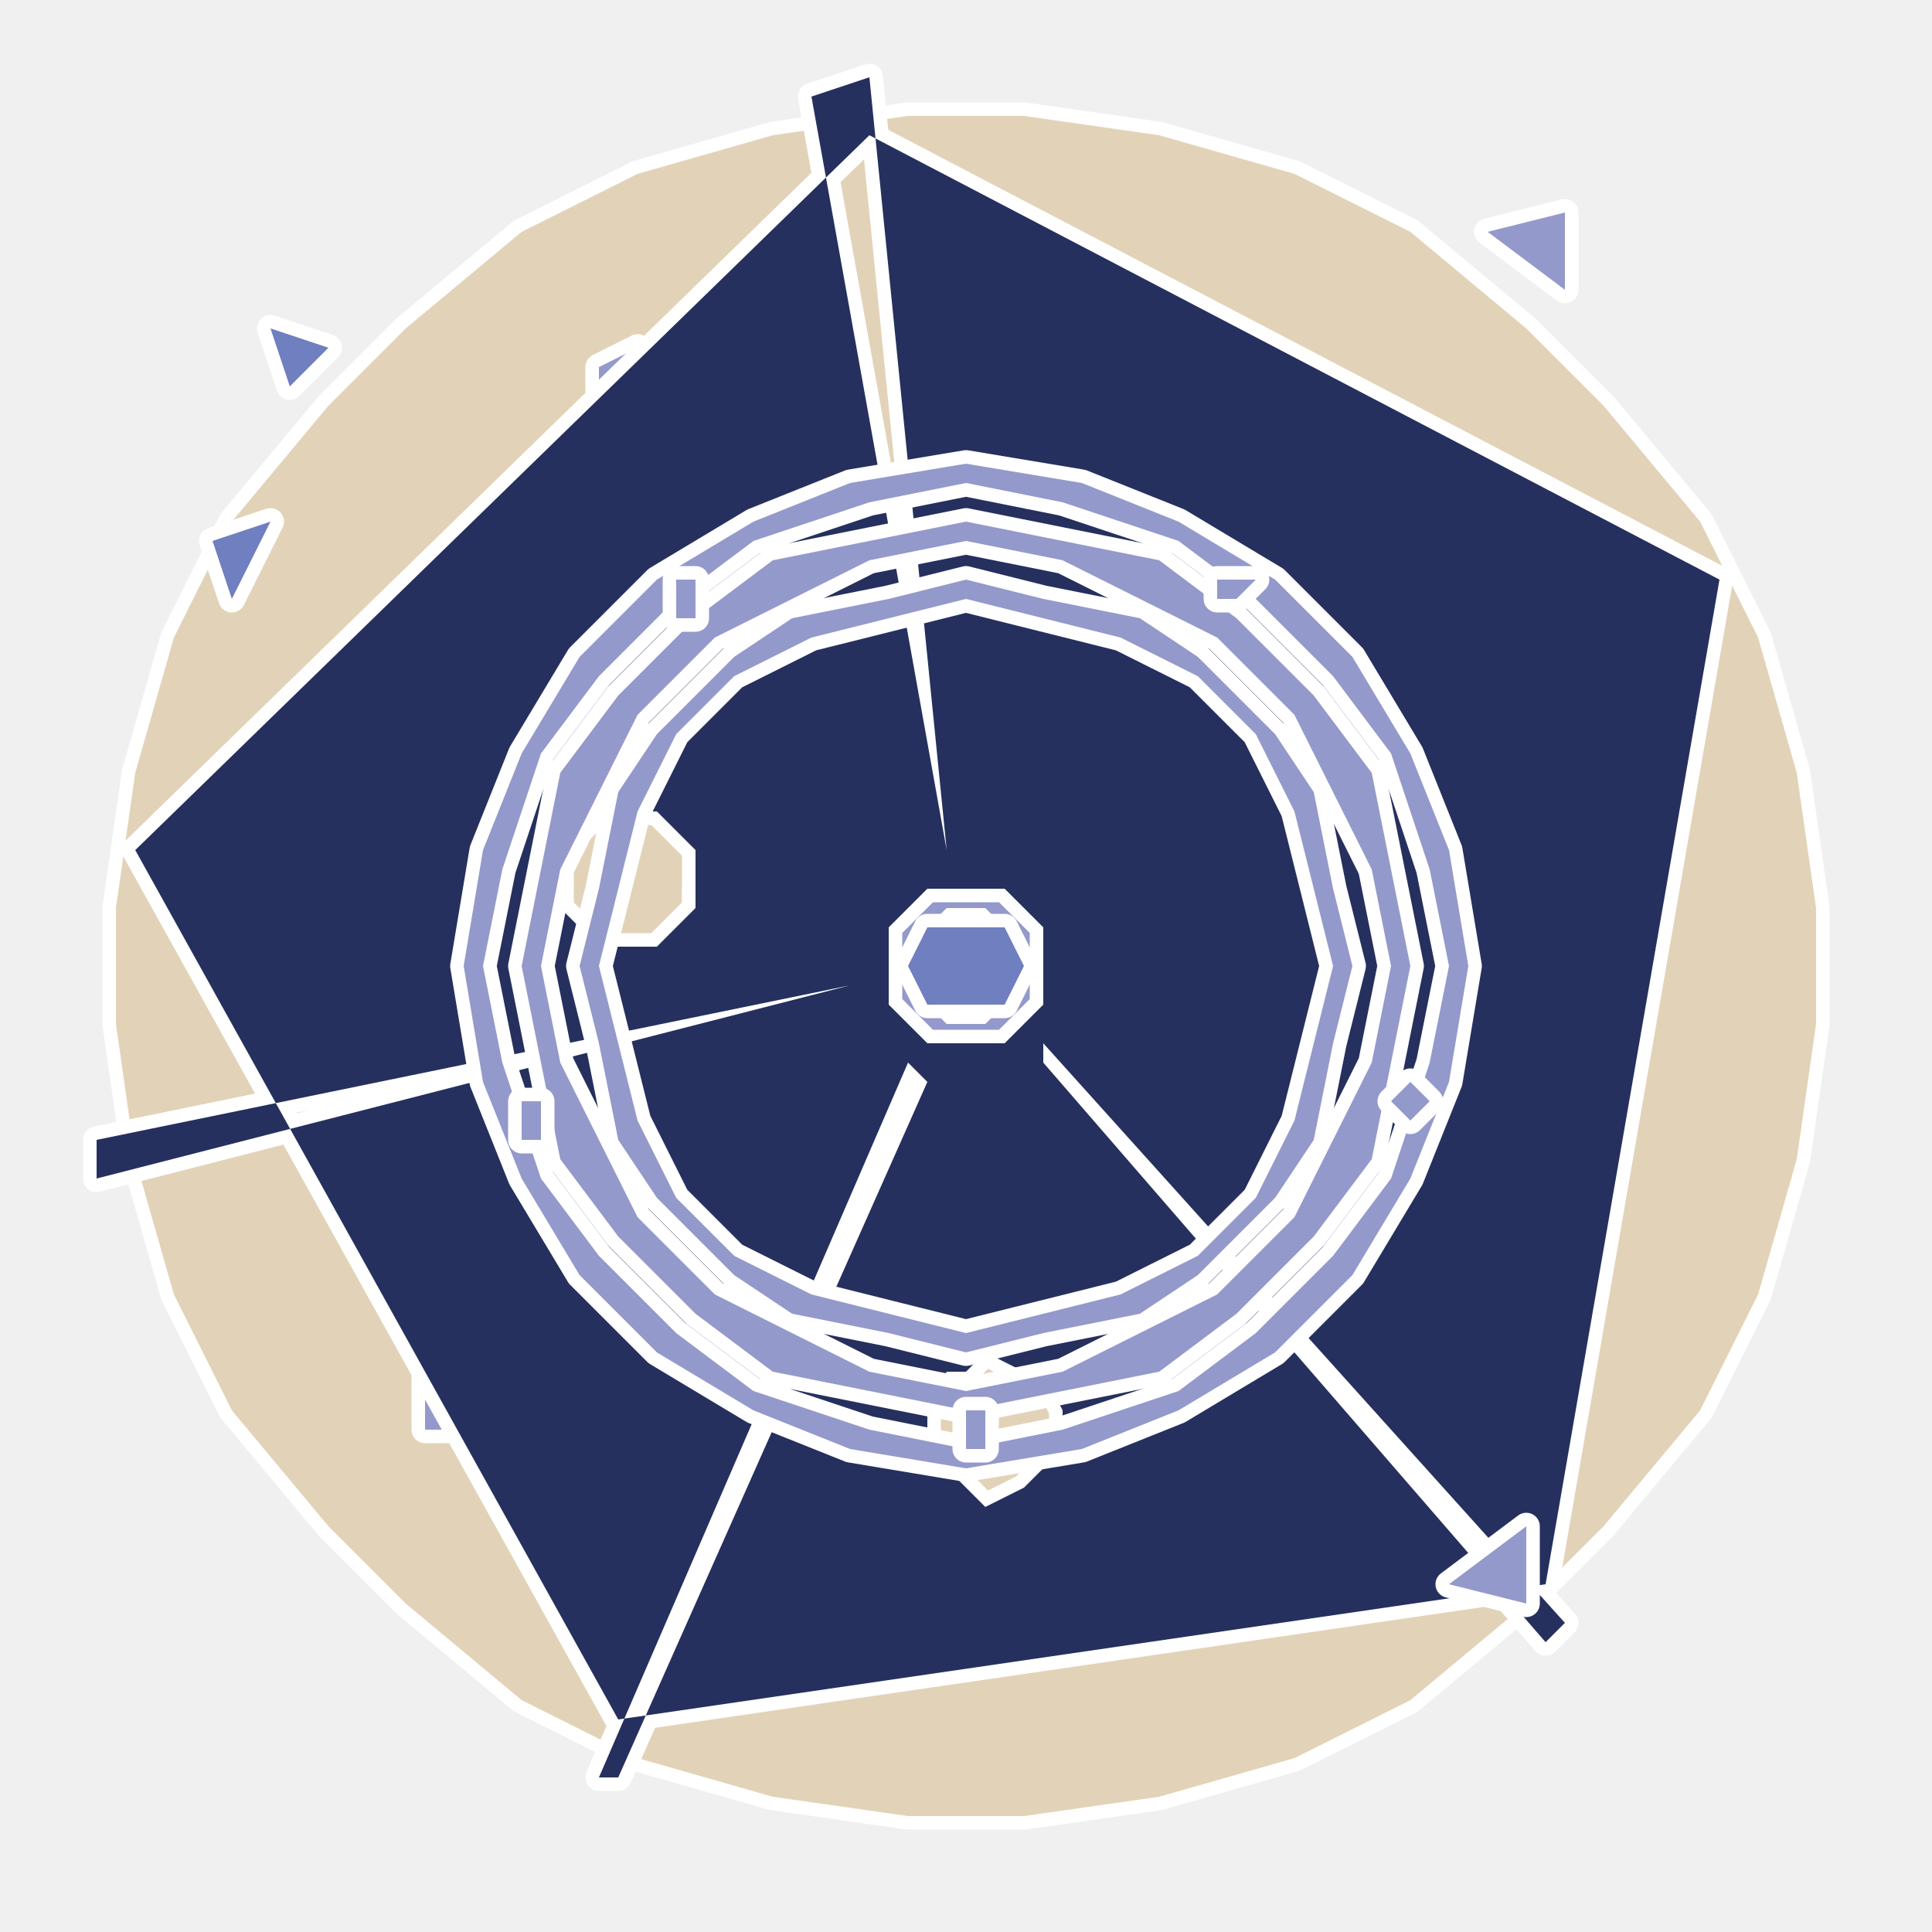
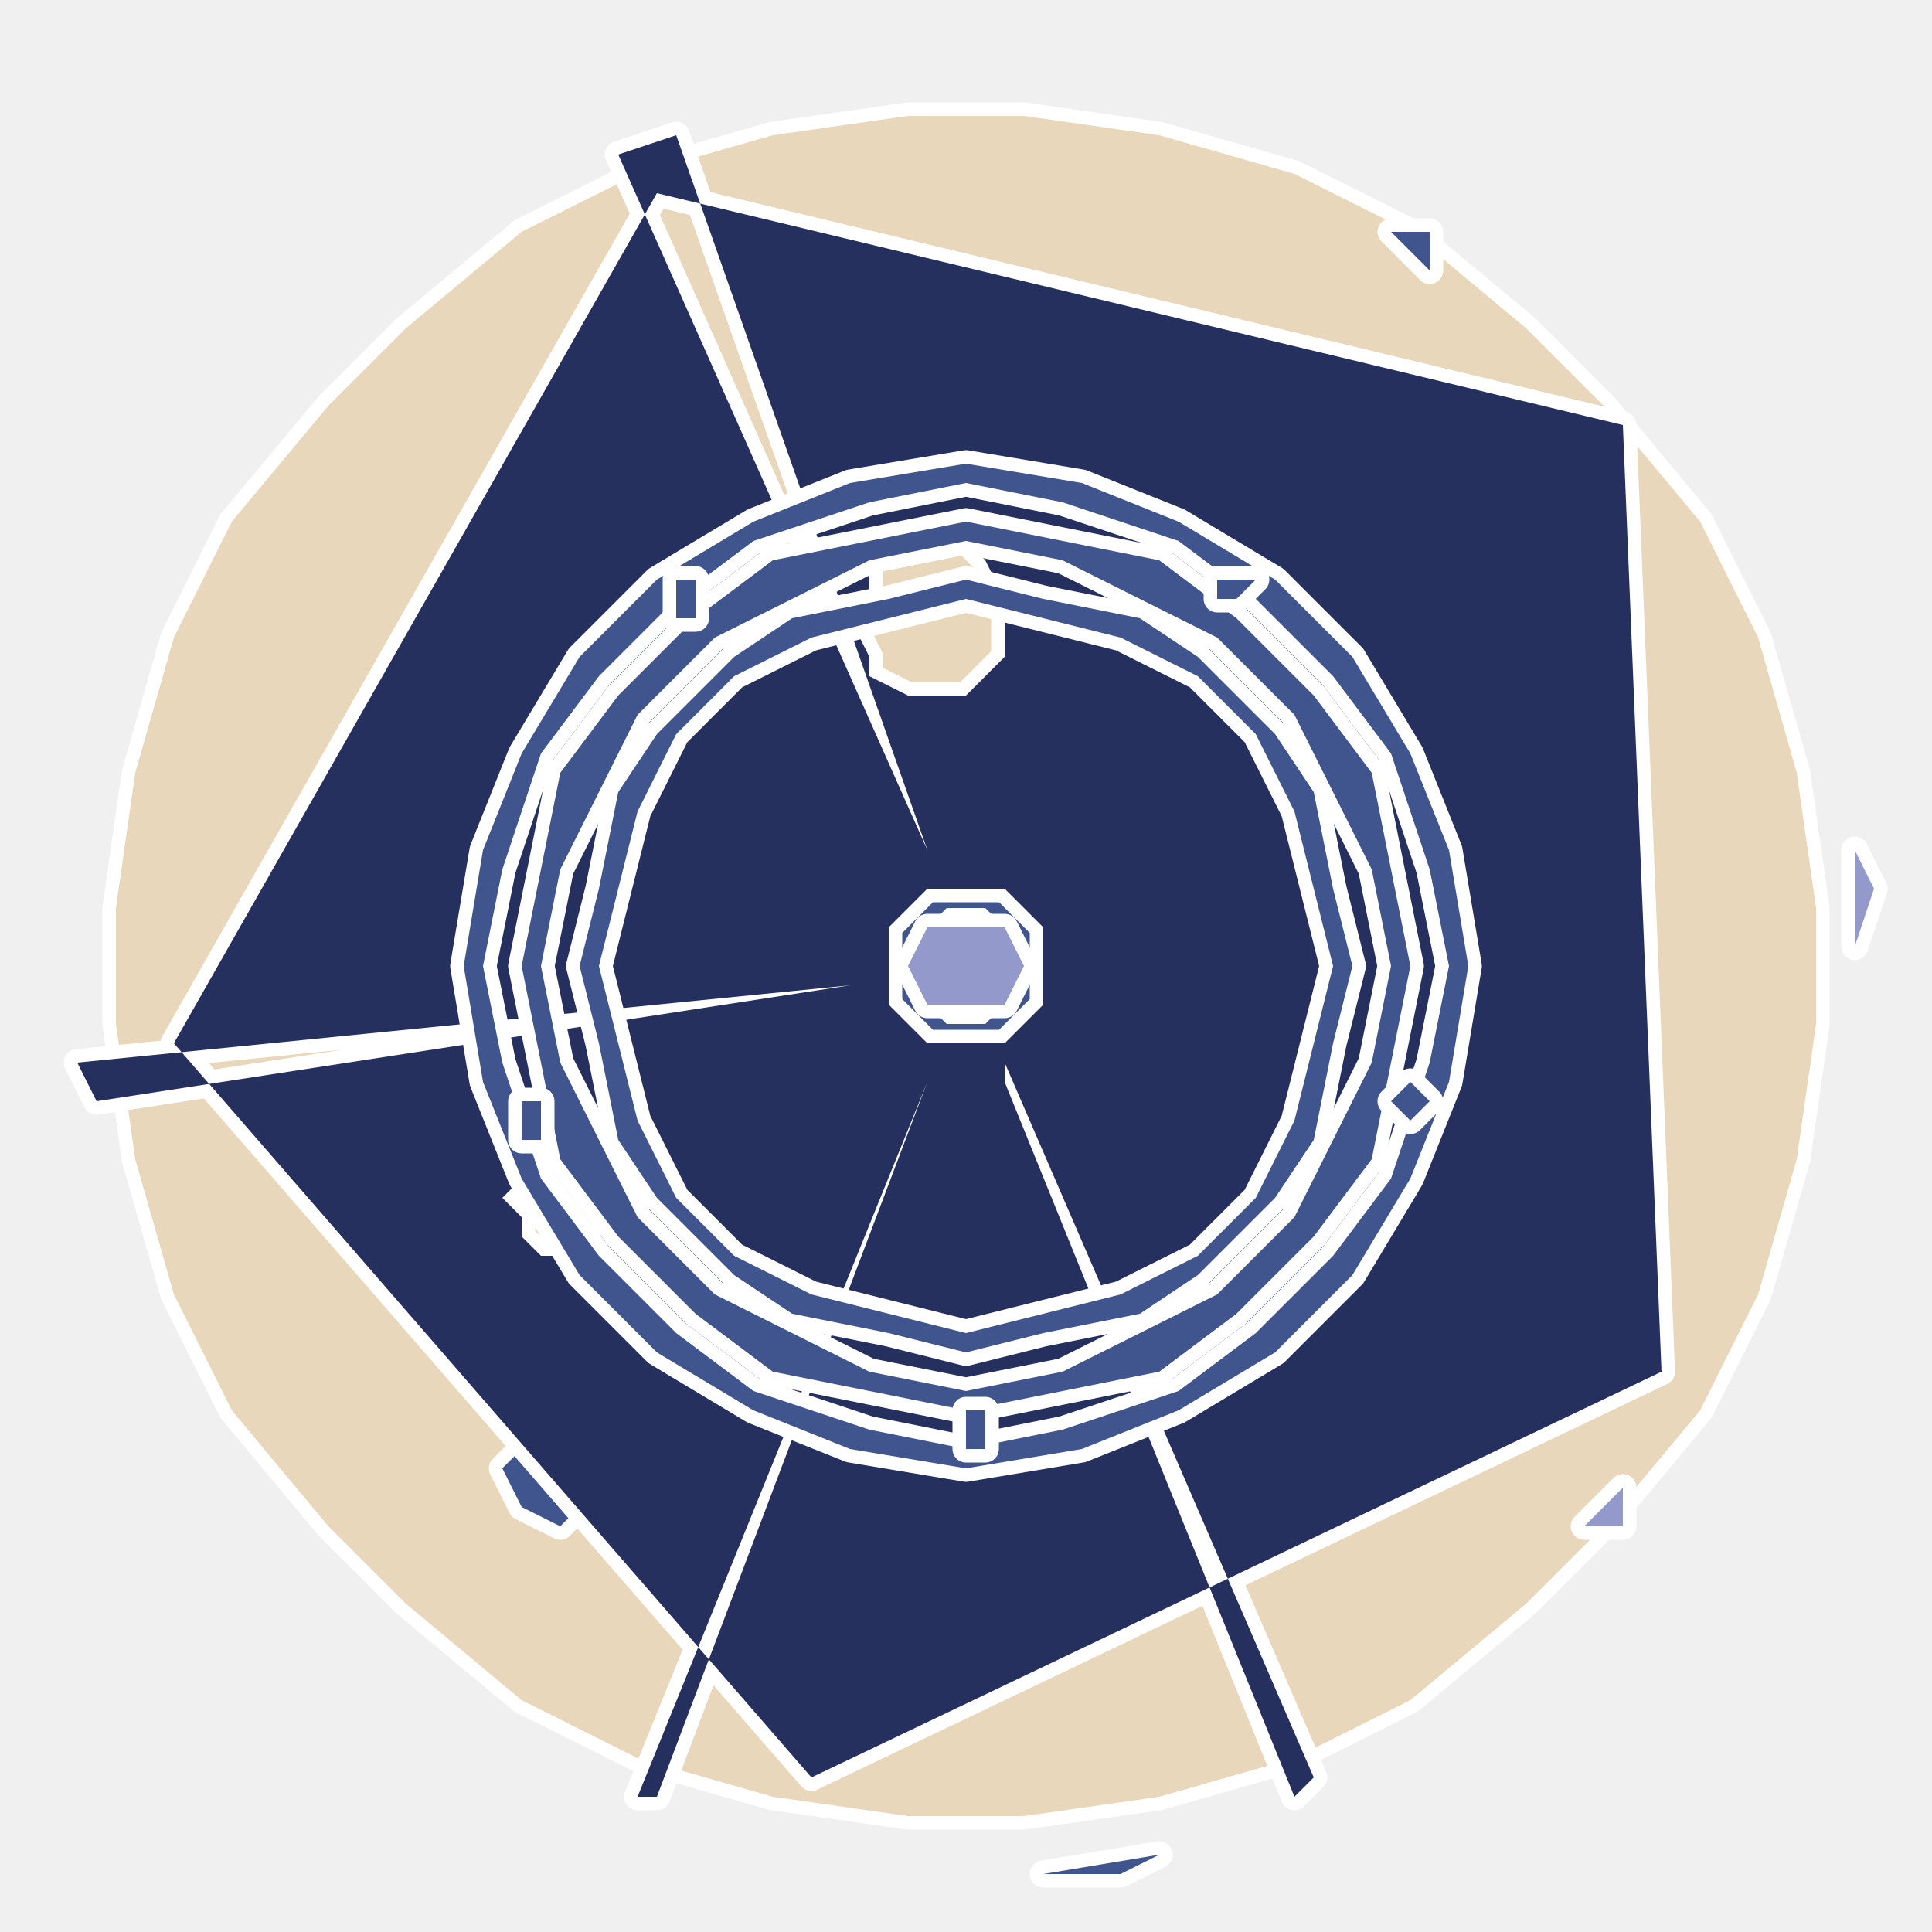
<svg xmlns="http://www.w3.org/2000/svg" viewBox="0 0 100 100" role="img" aria-label="@playform/hook-dsh-convention-suggester - spike-star">
  <style>
		@media (prefers-reduced-motion: no-preference) {
			.hook-dsh-convention-suggester-scene * { transform-box: view-box; transform-origin: 50% 50%; }
- 		.hook-dsh-convention-suggester-counter { animation: hook-dsh-convention-suggester-counter 23s linear -2s infinite; }
+ 		.hook-dsh-convention-suggester-counter { animation: hook-dsh-convention-suggester-counter 21s linear -1s infinite; }
		@keyframes hook-dsh-convention-suggester-counter { to { transform: rotate(-360deg); } }
- 		.hook-dsh-convention-suggester-breathe { animation: hook-dsh-convention-suggester-breathe 8s ease-in-out -2s infinite; }
+ 		.hook-dsh-convention-suggester-breathe { animation: hook-dsh-convention-suggester-breathe 5s ease-in-out -1s infinite; }
		@keyframes hook-dsh-convention-suggester-breathe { 50% { transform: scale(1.06); opacity: 0.85; } }
		.hook-dsh-convention-suggester-fire { animation: hook-dsh-convention-suggester-fire 2.6s ease-in-out infinite; }
		@keyframes hook-dsh-convention-suggester-fire { 0%, 100% { opacity: 0.35; } 50% { opacity: 1; } }
- 		.hook-dsh-convention-suggester-twinkle { animation: hook-dsh-convention-suggester-twinkle 7s ease-in-out -2s infinite; }
+ 		.hook-dsh-convention-suggester-twinkle { animation: hook-dsh-convention-suggester-twinkle 9s ease-in-out -1s infinite; }
		@keyframes hook-dsh-convention-suggester-twinkle { 0%, 100% { transform: scale(0.94); opacity: 0.4; } 50% { transform: scale(1.06); opacity: 1; } }
		}
	</style>
  <defs>
    <path id="hook-dsh-convention-suggester-0" d="M91,67 L88,73 L83,79 L79,83 L73,88 L67,91 L60,93 L53,94 L47,94 L40,93 L33,91 L27,88 L21,83 L17,79 L12,73 L9,67 L7,60 L6,53 L6,47 L7,40 L9,33 L12,27 L17,21 L21,17 L27,12 L33,9 L40,7 L47,6 L53,6 L60,7 L67,9 L73,12 L79,17 L83,21 L88,27 L91,33 L93,40 L94,47 L94,53 L93,60 Z" />
-     <path id="hook-dsh-convention-suggester-1" d="M26,72 L26,74 L24,74 L22,74 L22,72 L22,70 L24,69 L26,70 Z" />
-     <path id="hook-dsh-convention-suggester-2" d="M35,21 L35,22 L33,23 L31,22 L31,21 L31,19 L33,18 L35,19 Z" />
+     <path id="hook-dsh-convention-suggester-1" d="M31,76 L30,78 L29,79 L27,78 L26,76 L27,75 L29,74 L30,75 Z" />
+     <path id="hook-dsh-convention-suggester-2" d="M84,37 L83,38 L81,39 L80,38 L79,37 L80,35 L81,34 L83,35 Z" />
    <path id="hook-dsh-convention-suggester-3" d="M64,50 L64,54 L62,57 L60,60 L57,62 L54,64 L50,64 L46,64 L43,62 L40,60 L38,57 L36,54 L36,50 L36,46 L38,43 L40,40 L43,38 L46,36 L50,36 L54,36 L57,38 L60,40 L62,43 L64,46 Z M62,50 L61,53 L60,56 L58,58 L56,60 L53,61 L50,62 L47,61 L44,60 L42,58 L40,56 L39,53 L38,50 L39,47 L40,44 L42,42 L44,40 L47,39 L50,38 L53,39 L56,40 L58,42 L60,44 L61,47 Z" />
    <path id="hook-dsh-convention-suggester-4" d="M55,50 L55,52 L54,54 L52,55 L50,55 L48,55 L46,54 L45,52 L45,50 L45,48 L46,46 L48,45 L50,45 L52,45 L54,46 L55,48 Z M53,50 L53,51 L52,52 L51,53 L50,53 L49,53 L48,52 L47,51 L47,50 L47,49 L48,48 L49,47 L50,47 L51,47 L52,48 L53,49 Z" />
-     <path id="hook-dsh-convention-suggester-5" d="M80,82 L32,89 L7,44 L45,7 L89,30 Z M54,54 L81,84 L80,85 L54,55 Z M36,46 L36,47 L35,48 L34,49 L33,49 L31,49 L30,48 L29,47 L29,46 L29,44 L30,43 L31,42 L33,42 L34,42 L35,43 L36,44 Z M48,56 L32,92 L31,92 L47,55 Z M44,51 L5,61 L5,59 L44,51 Z M55,74 L55,75 L54,76 L53,77 L51,78 L50,77 L49,76 L48,75 L48,74 L48,73 L49,71 L50,71 L51,70 L53,71 L54,71 L55,73 Z M49,44 L42,5 L45,4 L49,44 Z M54,50 L54,52 L53,53 L52,54 L50,54 L48,54 L47,53 L46,52 L46,50 L46,48 L47,47 L48,46 L50,46 L52,46 L53,47 L54,48 Z" />
+     <path id="hook-dsh-convention-suggester-5" d="M86,71 L42,92 L9,54 L34,10 L84,22 Z M52,55 L68,92 L67,93 L52,56 Z M52,32 L52,34 L51,35 L50,36 L48,36 L47,36 L45,35 L45,34 L44,32 L45,31 L45,29 L47,28 L48,28 L50,28 L51,29 L52,31 Z M48,56 L34,93 L33,93 L48,56 Z M44,51 L5,57 L4,55 L44,51 Z M32,62 L32,63 L31,64 L30,65 L29,65 L28,65 L27,64 L27,63 L26,62 L27,61 L27,60 L28,59 L29,59 L30,59 L31,60 L32,61 Z M48,44 L32,8 L35,7 L48,44 Z M54,50 L54,52 L53,53 L52,54 L50,54 L48,54 L47,53 L46,52 L46,50 L46,48 L47,47 L48,46 L50,46 L52,46 L53,47 L54,48 Z" />
    <path id="hook-dsh-convention-suggester-6" d="M70,50 L69,54 L68,59 L66,62 L62,66 L59,68 L54,69 L50,70 L46,69 L41,68 L38,66 L34,62 L32,59 L31,54 L30,50 L31,46 L32,41 L34,38 L38,34 L41,32 L46,31 L50,30 L54,31 L59,32 L62,34 L66,38 L68,41 L69,46 Z M69,50 L68,54 L67,58 L65,62 L62,65 L58,67 L54,68 L50,69 L46,68 L42,67 L38,65 L35,62 L33,58 L32,54 L31,50 L32,46 L33,42 L35,38 L38,35 L42,33 L46,32 L50,31 L54,32 L58,33 L62,35 L65,38 L67,42 L68,46 Z" />
    <path id="hook-dsh-convention-suggester-7" d="M73,50 L72,55 L71,60 L68,64 L64,68 L60,71 L55,72 L50,73 L45,72 L40,71 L36,68 L32,64 L29,60 L28,55 L27,50 L28,45 L29,40 L32,36 L36,32 L40,29 L45,28 L50,27 L55,28 L60,29 L64,32 L68,36 L71,40 L72,45 Z M72,50 L71,55 L69,59 L67,63 L63,67 L59,69 L55,71 L50,72 L45,71 L41,69 L37,67 L33,63 L31,59 L29,55 L28,50 L29,45 L31,41 L33,37 L37,33 L41,31 L45,29 L50,28 L55,29 L59,31 L63,33 L67,37 L69,41 L71,45 Z" />
    <path id="hook-dsh-convention-suggester-8" d="M76,50 L75,56 L73,61 L70,66 L66,70 L61,73 L56,75 L50,76 L44,75 L39,73 L34,70 L30,66 L27,61 L25,56 L24,50 L25,44 L27,39 L30,34 L34,30 L39,27 L44,25 L50,24 L56,25 L61,27 L66,30 L70,34 L73,39 L75,44 Z M75,50 L74,55 L72,61 L69,65 L65,69 L61,72 L55,74 L50,75 L45,74 L39,72 L35,69 L31,65 L28,61 L26,55 L25,50 L26,45 L28,39 L31,35 L35,31 L39,28 L45,26 L50,25 L55,26 L61,28 L65,31 L69,35 L72,39 L74,45 Z" />
    <path id="hook-dsh-convention-suggester-9" d="M74,57 L73,58 L73,58 L72,57 L73,56 L73,56 Z" />
    <path id="hook-dsh-convention-suggester-10" d="M51,74 L51,75 L50,75 L50,74 L50,73 L51,73 Z" />
    <path id="hook-dsh-convention-suggester-11" d="M28,58 L28,59 L27,59 L27,58 L27,57 L28,57 Z" />
    <path id="hook-dsh-convention-suggester-12" d="M36,31 L36,32 L35,32 L35,31 L35,30 L36,30 Z" />
    <path id="hook-dsh-convention-suggester-13" d="M65,30 L64,31 L63,31 L63,30 L63,30 L64,30 Z" />
-     <path id="hook-dsh-convention-suggester-14" d="M77,12 L81,11 L81,15 Z" />
-     <path id="hook-dsh-convention-suggester-15" d="M12,31 L11,28 L14,27 Z" />
-     <path id="hook-dsh-convention-suggester-16" d="M79,79 L79,83 L75,82 Z" />
-     <path id="hook-dsh-convention-suggester-17" d="M15,20 L14,17 L17,18 Z" />
+     <path id="hook-dsh-convention-suggester-14" d="M72,12 L74,12 L74,14 Z" />
+     <path id="hook-dsh-convention-suggester-15" d="M84,77 L84,79 L82,79 Z" />
+     <path id="hook-dsh-convention-suggester-16" d="M60,96 L58,97 L54,97 Z" />
+     <path id="hook-dsh-convention-suggester-17" d="M96,44 L97,46 L96,49 Z" />
    <path id="hook-dsh-convention-suggester-18" d="M53,50 L52,52 L51,52 L49,52 L48,52 L47,50 L48,48 L49,48 L51,48 L52,48 Z" />
  </defs>
  <g class="hook-dsh-convention-suggester-scene">
-     <g fill="#E2D3B8" fill-opacity="1" fill-rule="evenodd" stroke="#ffffff" stroke-width="1.4" stroke-linejoin="round" paint-order="stroke fill">
+     <g fill="#E8D7BA" fill-opacity="1" fill-rule="evenodd" stroke="#ffffff" stroke-width="1.4" stroke-linejoin="round" paint-order="stroke fill">
      <use class="hook-dsh-convention-suggester-breathe" href="#hook-dsh-convention-suggester-0" />
    </g>
-     <g fill="#9499CB" fill-opacity="1" fill-rule="evenodd" stroke="#ffffff" stroke-width="1.4" stroke-linejoin="round" paint-order="stroke fill">
-       <use class="hook-dsh-convention-suggester-fire" style="animation-delay:-2.00s" href="#hook-dsh-convention-suggester-1" />
-       <use class="hook-dsh-convention-suggester-fire" style="animation-delay:-2.18s" href="#hook-dsh-convention-suggester-2" />
+     <g fill="#40548D" fill-opacity="1" fill-rule="evenodd" stroke="#ffffff" stroke-width="1.4" stroke-linejoin="round" paint-order="stroke fill">
+       <use class="hook-dsh-convention-suggester-fire" style="animation-delay:-1.00s" href="#hook-dsh-convention-suggester-1" />
+       <use class="hook-dsh-convention-suggester-fire" style="animation-delay:-1.18s" href="#hook-dsh-convention-suggester-2" />
      <use class="hook-dsh-convention-suggester-breathe" href="#hook-dsh-convention-suggester-3" />
      <use class="hook-dsh-convention-suggester-breathe" href="#hook-dsh-convention-suggester-4" />
    </g>
    <g fill="#26305E" fill-opacity="1" fill-rule="evenodd" stroke="#ffffff" stroke-width="1.4" stroke-linejoin="round" paint-order="stroke fill">
      <use href="#hook-dsh-convention-suggester-5" />
    </g>
-     <g fill="#9499CB" fill-opacity="1" fill-rule="evenodd" stroke="#ffffff" stroke-width="1.4" stroke-linejoin="round" paint-order="stroke fill">
+     <g fill="#40548D" fill-opacity="1" fill-rule="evenodd" stroke="#ffffff" stroke-width="1.4" stroke-linejoin="round" paint-order="stroke fill">
      <use class="hook-dsh-convention-suggester-breathe" href="#hook-dsh-convention-suggester-6" />
      <use class="hook-dsh-convention-suggester-breathe" href="#hook-dsh-convention-suggester-7" />
      <use class="hook-dsh-convention-suggester-breathe" href="#hook-dsh-convention-suggester-8" />
      <use class="hook-dsh-convention-suggester-counter" href="#hook-dsh-convention-suggester-9" />
      <use class="hook-dsh-convention-suggester-counter" href="#hook-dsh-convention-suggester-10" />
      <use class="hook-dsh-convention-suggester-counter" href="#hook-dsh-convention-suggester-11" />
      <use class="hook-dsh-convention-suggester-counter" href="#hook-dsh-convention-suggester-12" />
      <use class="hook-dsh-convention-suggester-counter" href="#hook-dsh-convention-suggester-13" />
      <use class="hook-dsh-convention-suggester-twinkle" href="#hook-dsh-convention-suggester-14" />
    </g>
-     <g fill="#6F7FC0" fill-opacity="1" fill-rule="evenodd" stroke="#ffffff" stroke-width="1.4" stroke-linejoin="round" paint-order="stroke fill">
+     <g fill="#9499CB" fill-opacity="1" fill-rule="evenodd" stroke="#ffffff" stroke-width="1.4" stroke-linejoin="round" paint-order="stroke fill">
      <use class="hook-dsh-convention-suggester-twinkle" href="#hook-dsh-convention-suggester-15" />
    </g>
-     <g fill="#9499CB" fill-opacity="1" fill-rule="evenodd" stroke="#ffffff" stroke-width="1.4" stroke-linejoin="round" paint-order="stroke fill">
+     <g fill="#40548D" fill-opacity="1" fill-rule="evenodd" stroke="#ffffff" stroke-width="1.4" stroke-linejoin="round" paint-order="stroke fill">
      <use class="hook-dsh-convention-suggester-twinkle" href="#hook-dsh-convention-suggester-16" />
    </g>
-     <g fill="#6F7FC0" fill-opacity="1" fill-rule="evenodd" stroke="#ffffff" stroke-width="1.4" stroke-linejoin="round" paint-order="stroke fill">
+     <g fill="#9499CB" fill-opacity="1" fill-rule="evenodd" stroke="#ffffff" stroke-width="1.4" stroke-linejoin="round" paint-order="stroke fill">
      <use class="hook-dsh-convention-suggester-twinkle" href="#hook-dsh-convention-suggester-17" />
      <use class="hook-dsh-convention-suggester-breathe" href="#hook-dsh-convention-suggester-18" />
    </g>
  </g>
</svg>
